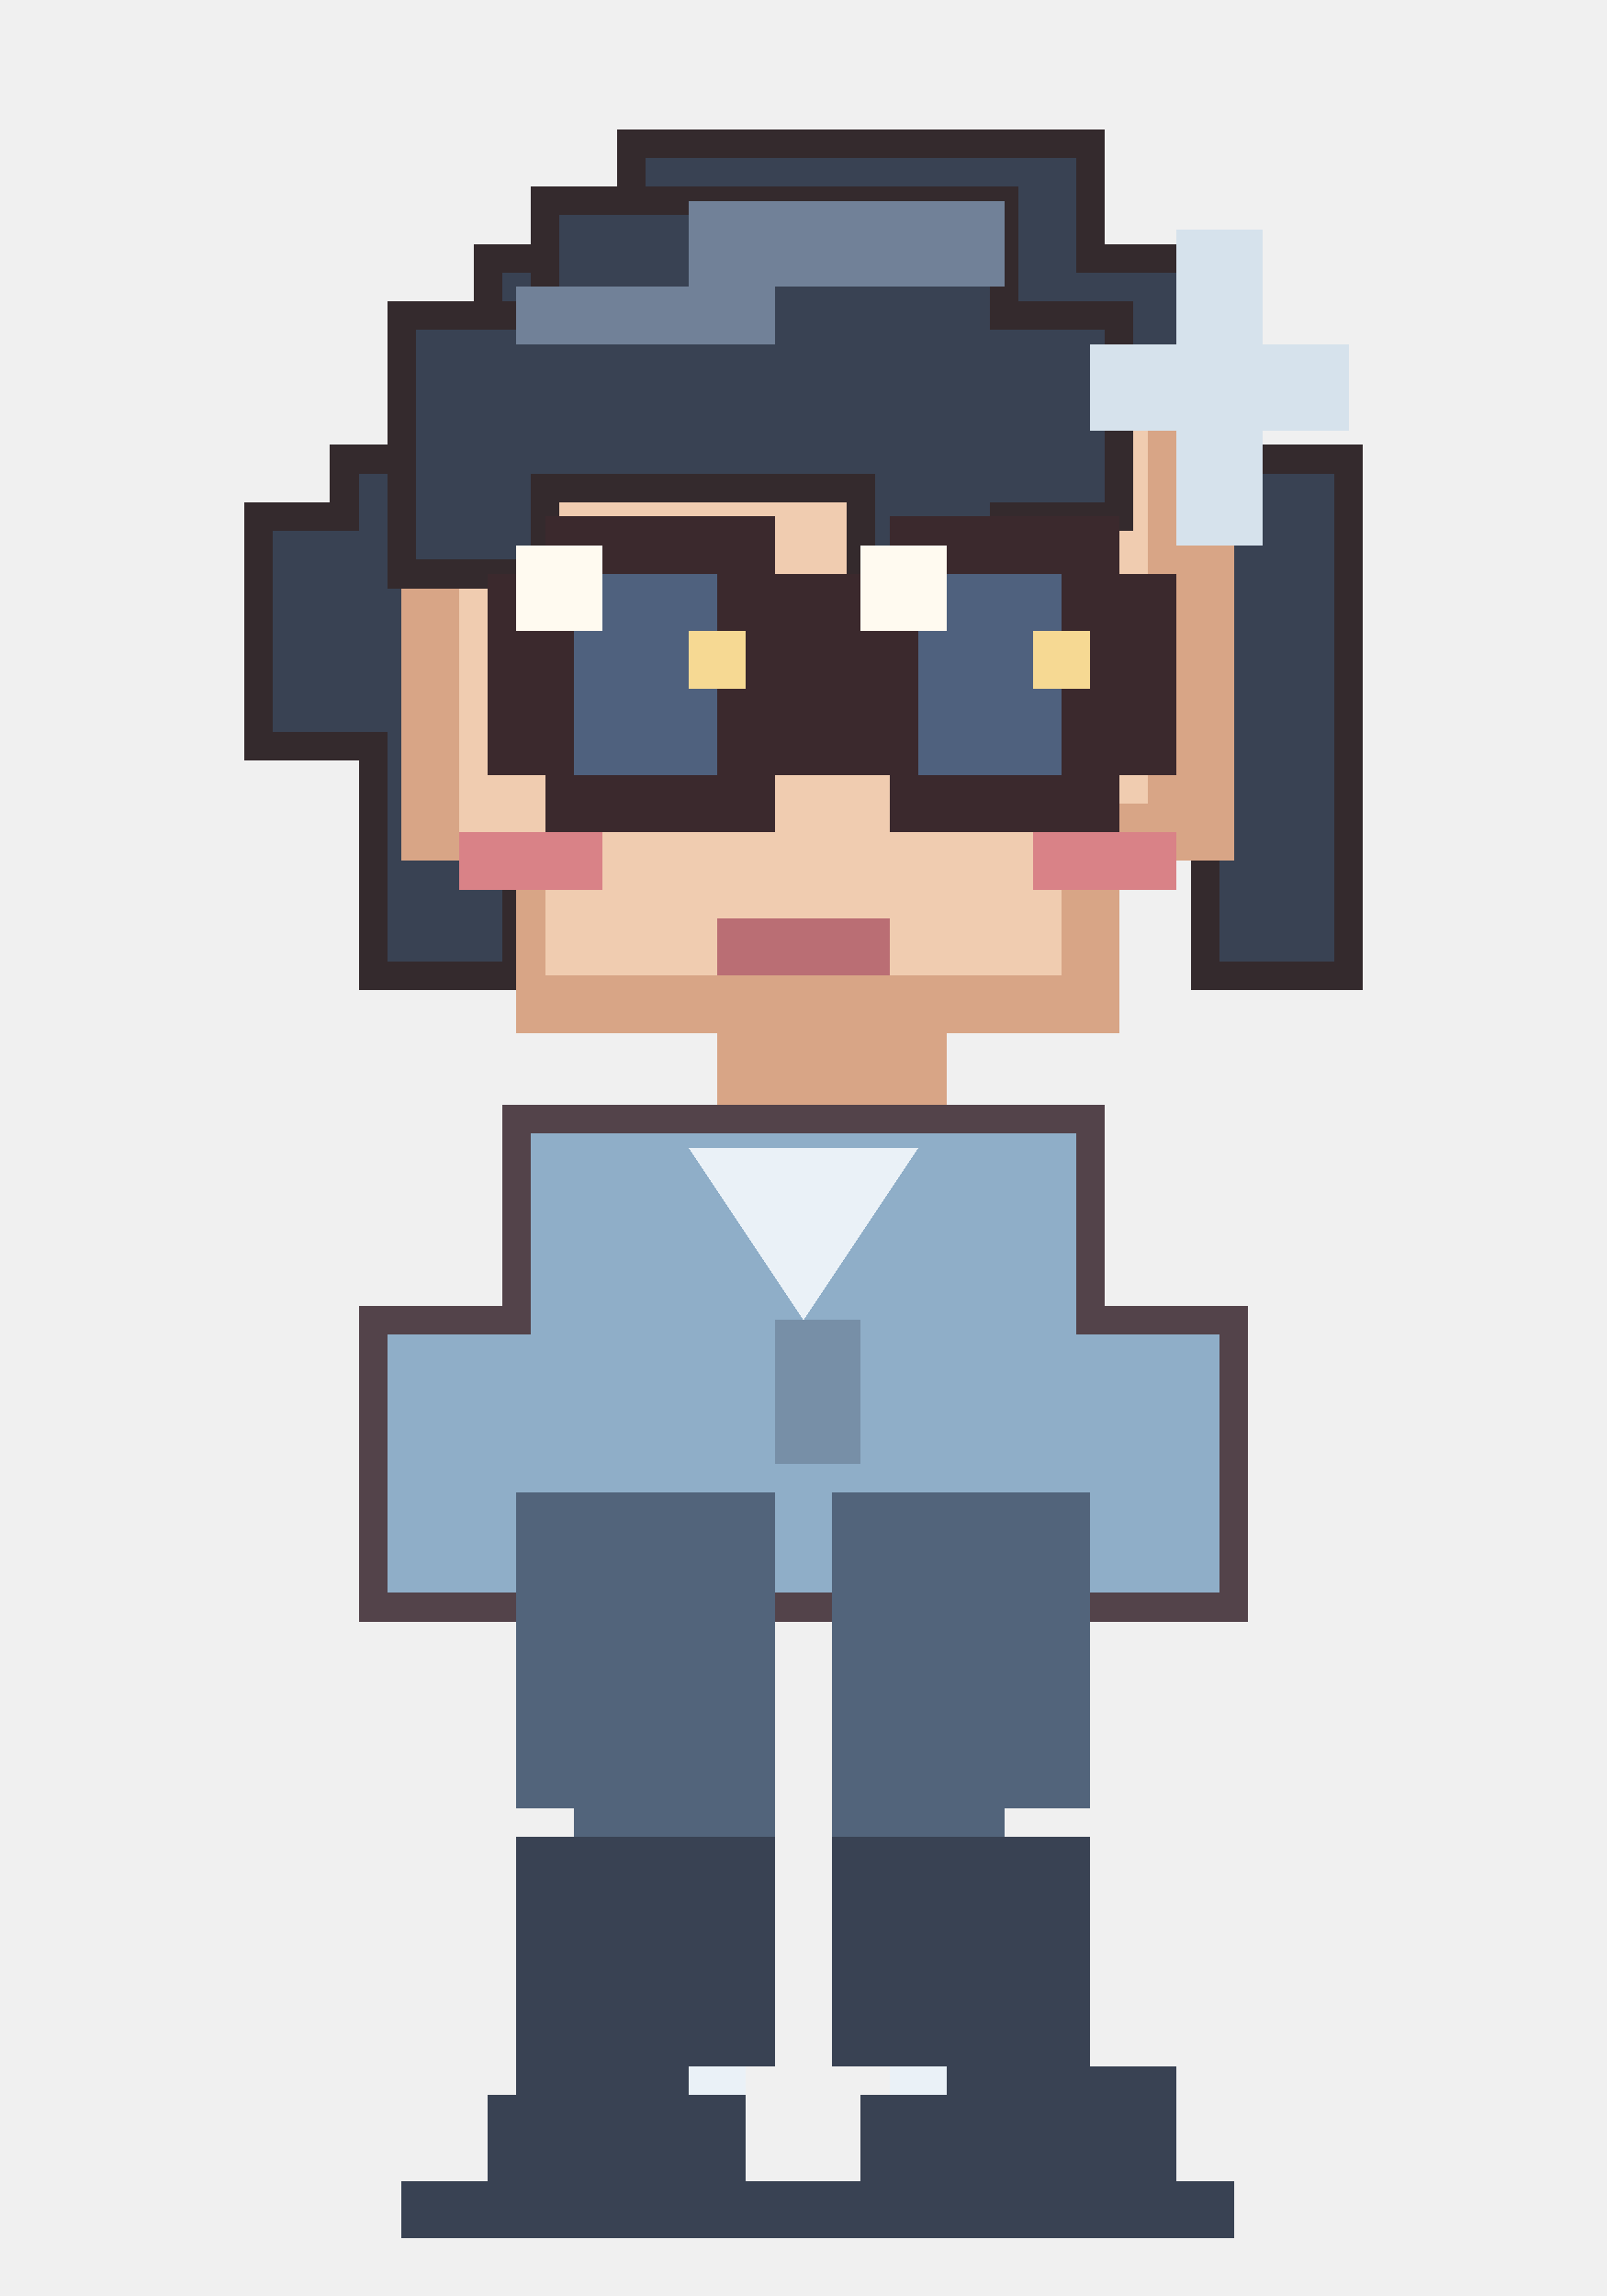
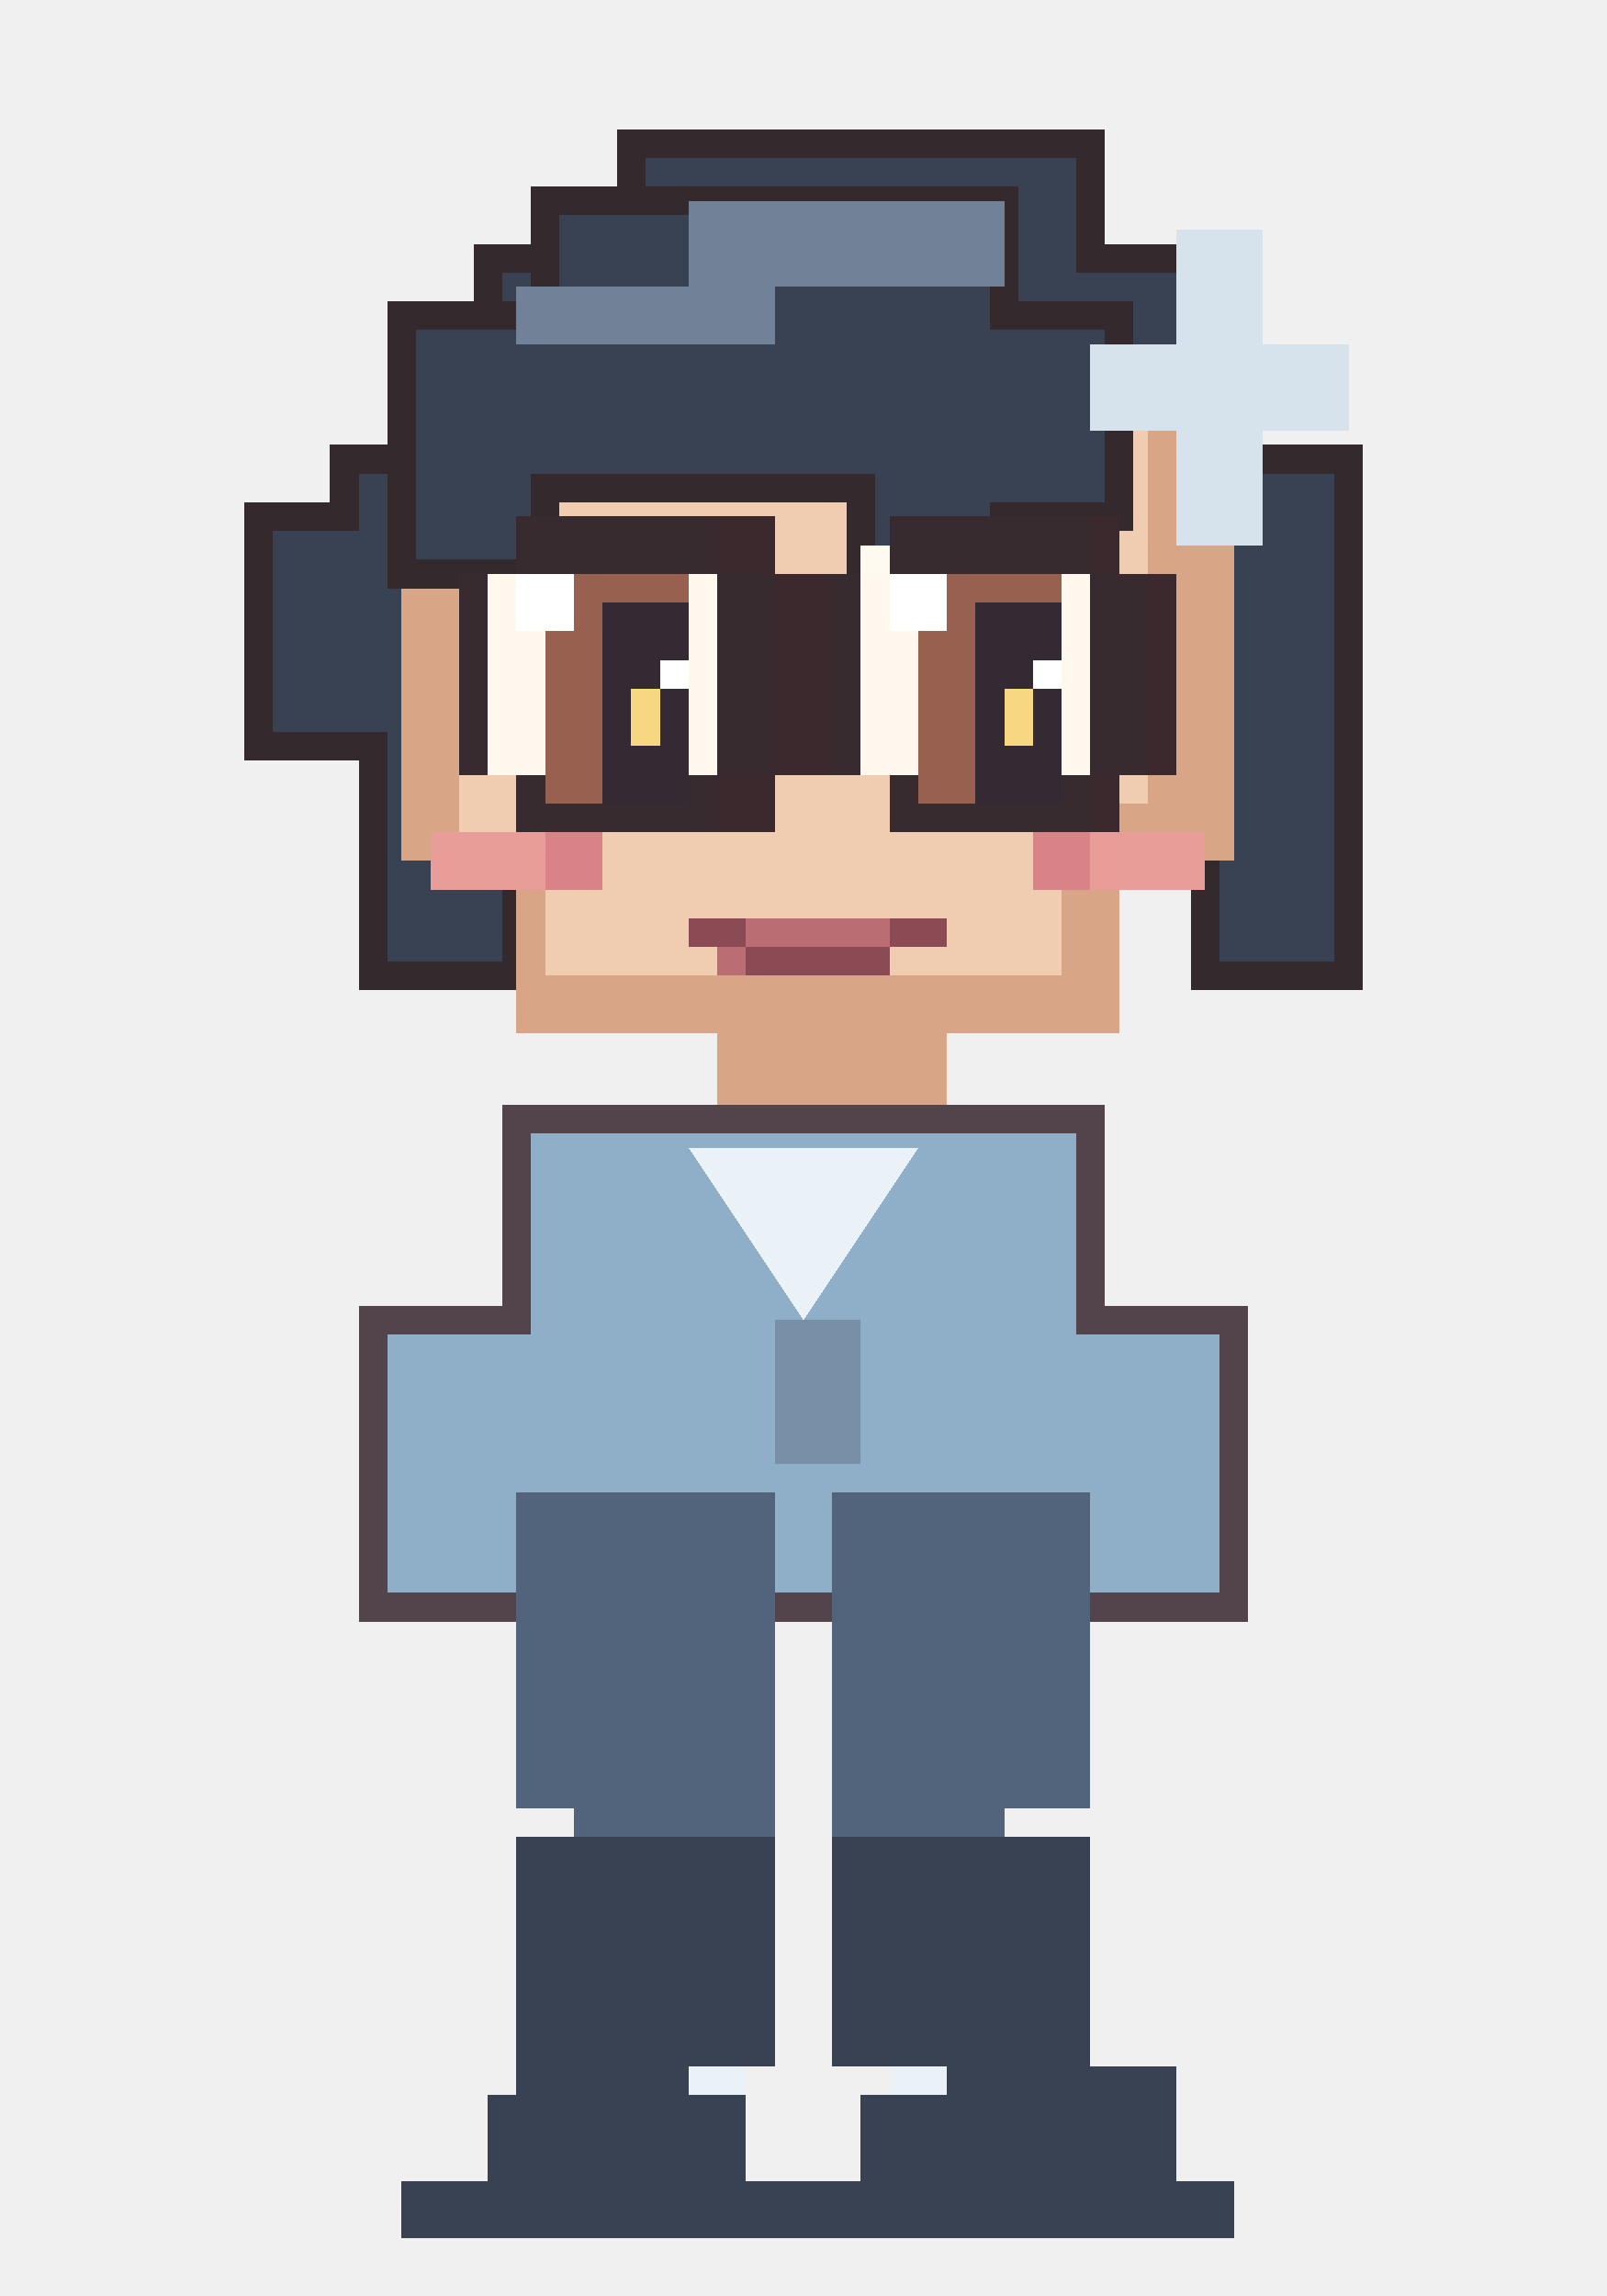
<svg xmlns="http://www.w3.org/2000/svg" viewBox="0 0 56 80" shape-rendering="crispEdges">
  <path fill="#394253" stroke="#342a2d" stroke-width="1" d="M12 16h5V9h5V5h16v4h5v7h4v18h-5V23h-4v-4H18v15h-5v-8H9V18h3z" />
  <path fill="#d8a586" d="M25 34h8v7h-8z" />
  <path fill="#f0ccb0" d="M19 39h5v8h-4v8h-5v-9h4z M32 39h5v7h4v10h-5v-8h-4z" />
  <path fill="#8faec8" stroke="#53434a" stroke-width="1" d="M18 39h20v7h5v10H13V46h5z" />
  <path fill="#52647b" d="M18 52h9v18h-7v-7h-2z M29 52h9v11h-3v7h-6z" />
  <path fill="#eaf1f7" d="M20 69h6v4h-6z M31 68h6v5h-6z" />
  <path fill="#eaf1f7" d="M24 40h8l-4 6z" />
  <path fill="#778fa7" d="M27 46h3v5h-3z" />
  <path fill="#394253" d="M18 64h9v8h-3v4h-7v-3h1z M29 64h9v8h3v4h-8v-4h-4z" />
  <path fill="#394253" d="M17 73h9v3h3v2H14v-2h3z M30 73h9v3h4v2H28v-2h2z" />
  <path fill="#d8a586" d="M14 14h4v-3h21v3h4v16h-4v6H18v-6h-4z" />
  <path fill="#f0ccb0" d="M17 13h4v-2h16v3h3v14h-3v6H19v-5h-3V16h1z" />
  <path fill="#394253" stroke="#342a2d" stroke-width="1" d="M14 17v-6h5V7h16v4h4v7h-4v3h-5v-4H19v3h-5z" />
  <path fill="#718198" d="M18 10h6V7h11v3h-8v2H18z" />
  <path fill="#3b292d" d="M17 20h2v-2h8v2h2v7h-2v2h-8v-2h-2z M29 20h2v-2h8v2h2v7h-2v2h-8v-2h-2z" />
  <path fill="#4f617e" d="M20 20h5v7h-5z M32 20h5v7h-5z" />
  <path fill="#fffaf0" d="M18 19h3v3h-3z M30 19h3v3h-3z" />
  <path fill="#f6d993" d="M24 22h2v2h-2z M36 22h2v2h-2z" />
  <path fill="#d98287" d="M16 29h5v2h-5z M36 29h5v2h-5z" />
  <path fill="#ba6e74" d="M25 32h6v2h-6z" />
  <path fill="#d6e2ec" d="M41 8h3v4h3v3h-3v4h-3v-4h-3v-3h3z" />
+   <g shape-rendering="crispEdges" aria-hidden="true">
+     <path fill="#382b30" d="M16 20h2v-2h7v2h2v7h-2v2h-7v-2h-2z M29 20h2v-2h7v2h2v7h-2v2h-7v-2h-2z" />
+     <path fill="#fff8ef" d="M17 20h8v7h-8z M30 20h8v7h-8z" />
+     <path fill="#98604e" d="M19 20h5v8h-5z M32 20h5v8h-5z" />
+     <path fill="#342a34" d="M21 21h3v7h-3z M34 21h3v7h-3z" />
+     <path fill="#ffffff" d="M18 20h2v2h-2z M31 20h2v2h-2z M23 23h1v1h-1z M36 23h1v1h-1z" />
+     <path fill="#f7d782" d="M22 24h1v2h-1z M35 24h1v2h-1z" />
+     <path fill="#e89d99" d="M15 29h4v2h-4z M38 29h4v2h-4z" />
+     <path fill="#8a4b54" d="M24 32h2v1h-2z M26 33h5v1h-5z M31 32h2v1h-2z" />
+   </g>
</svg>
